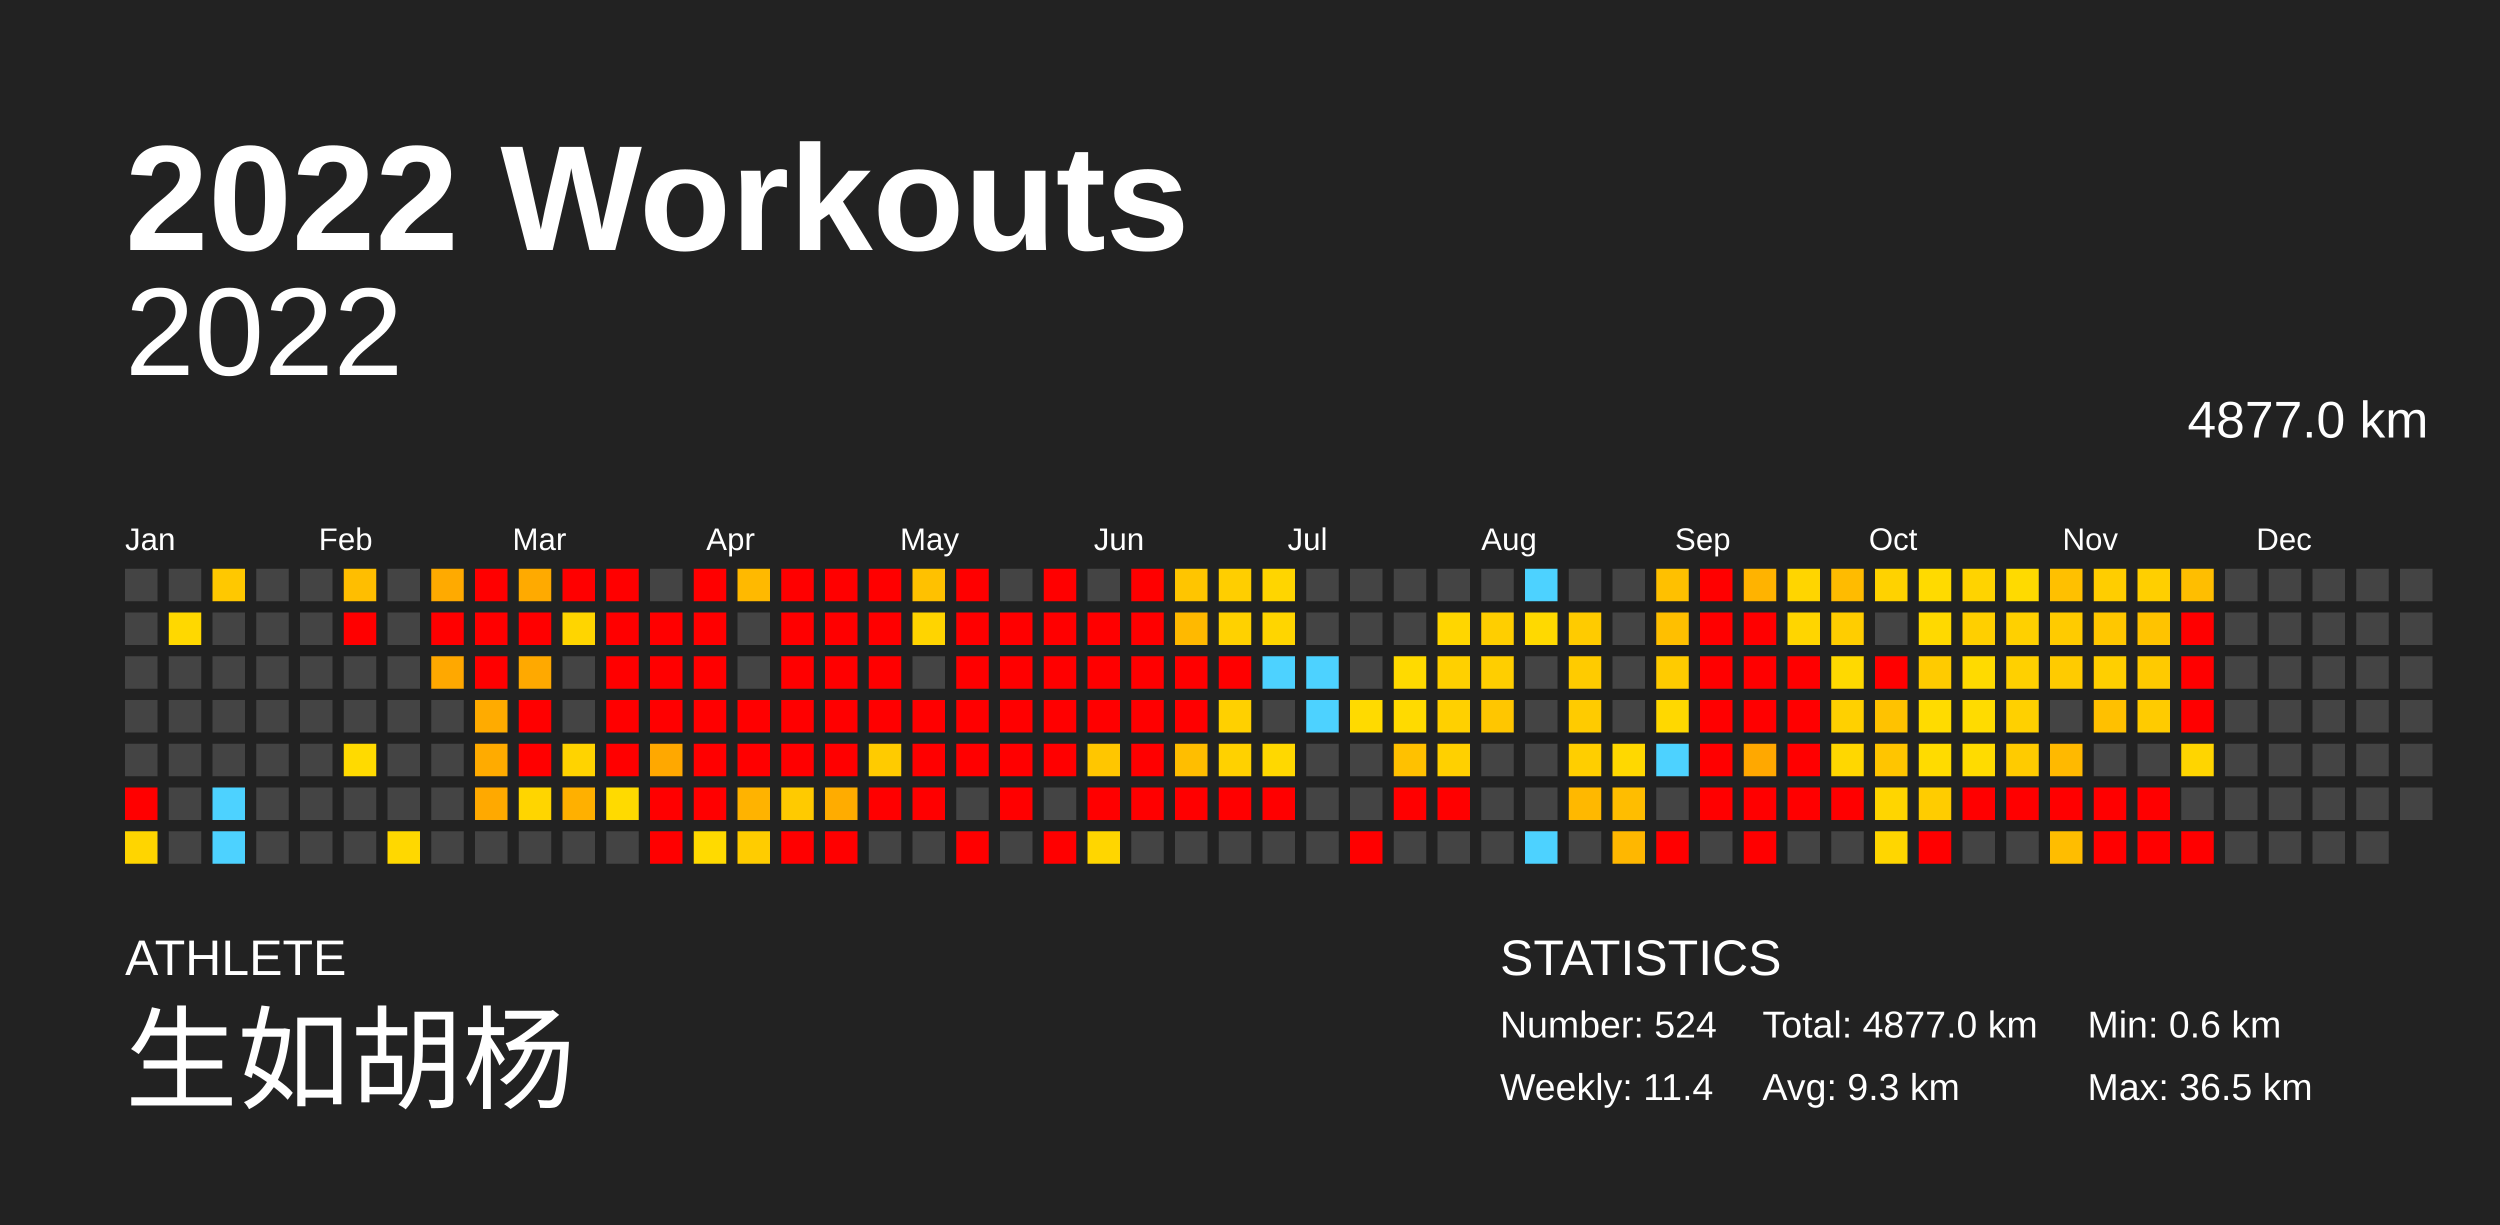
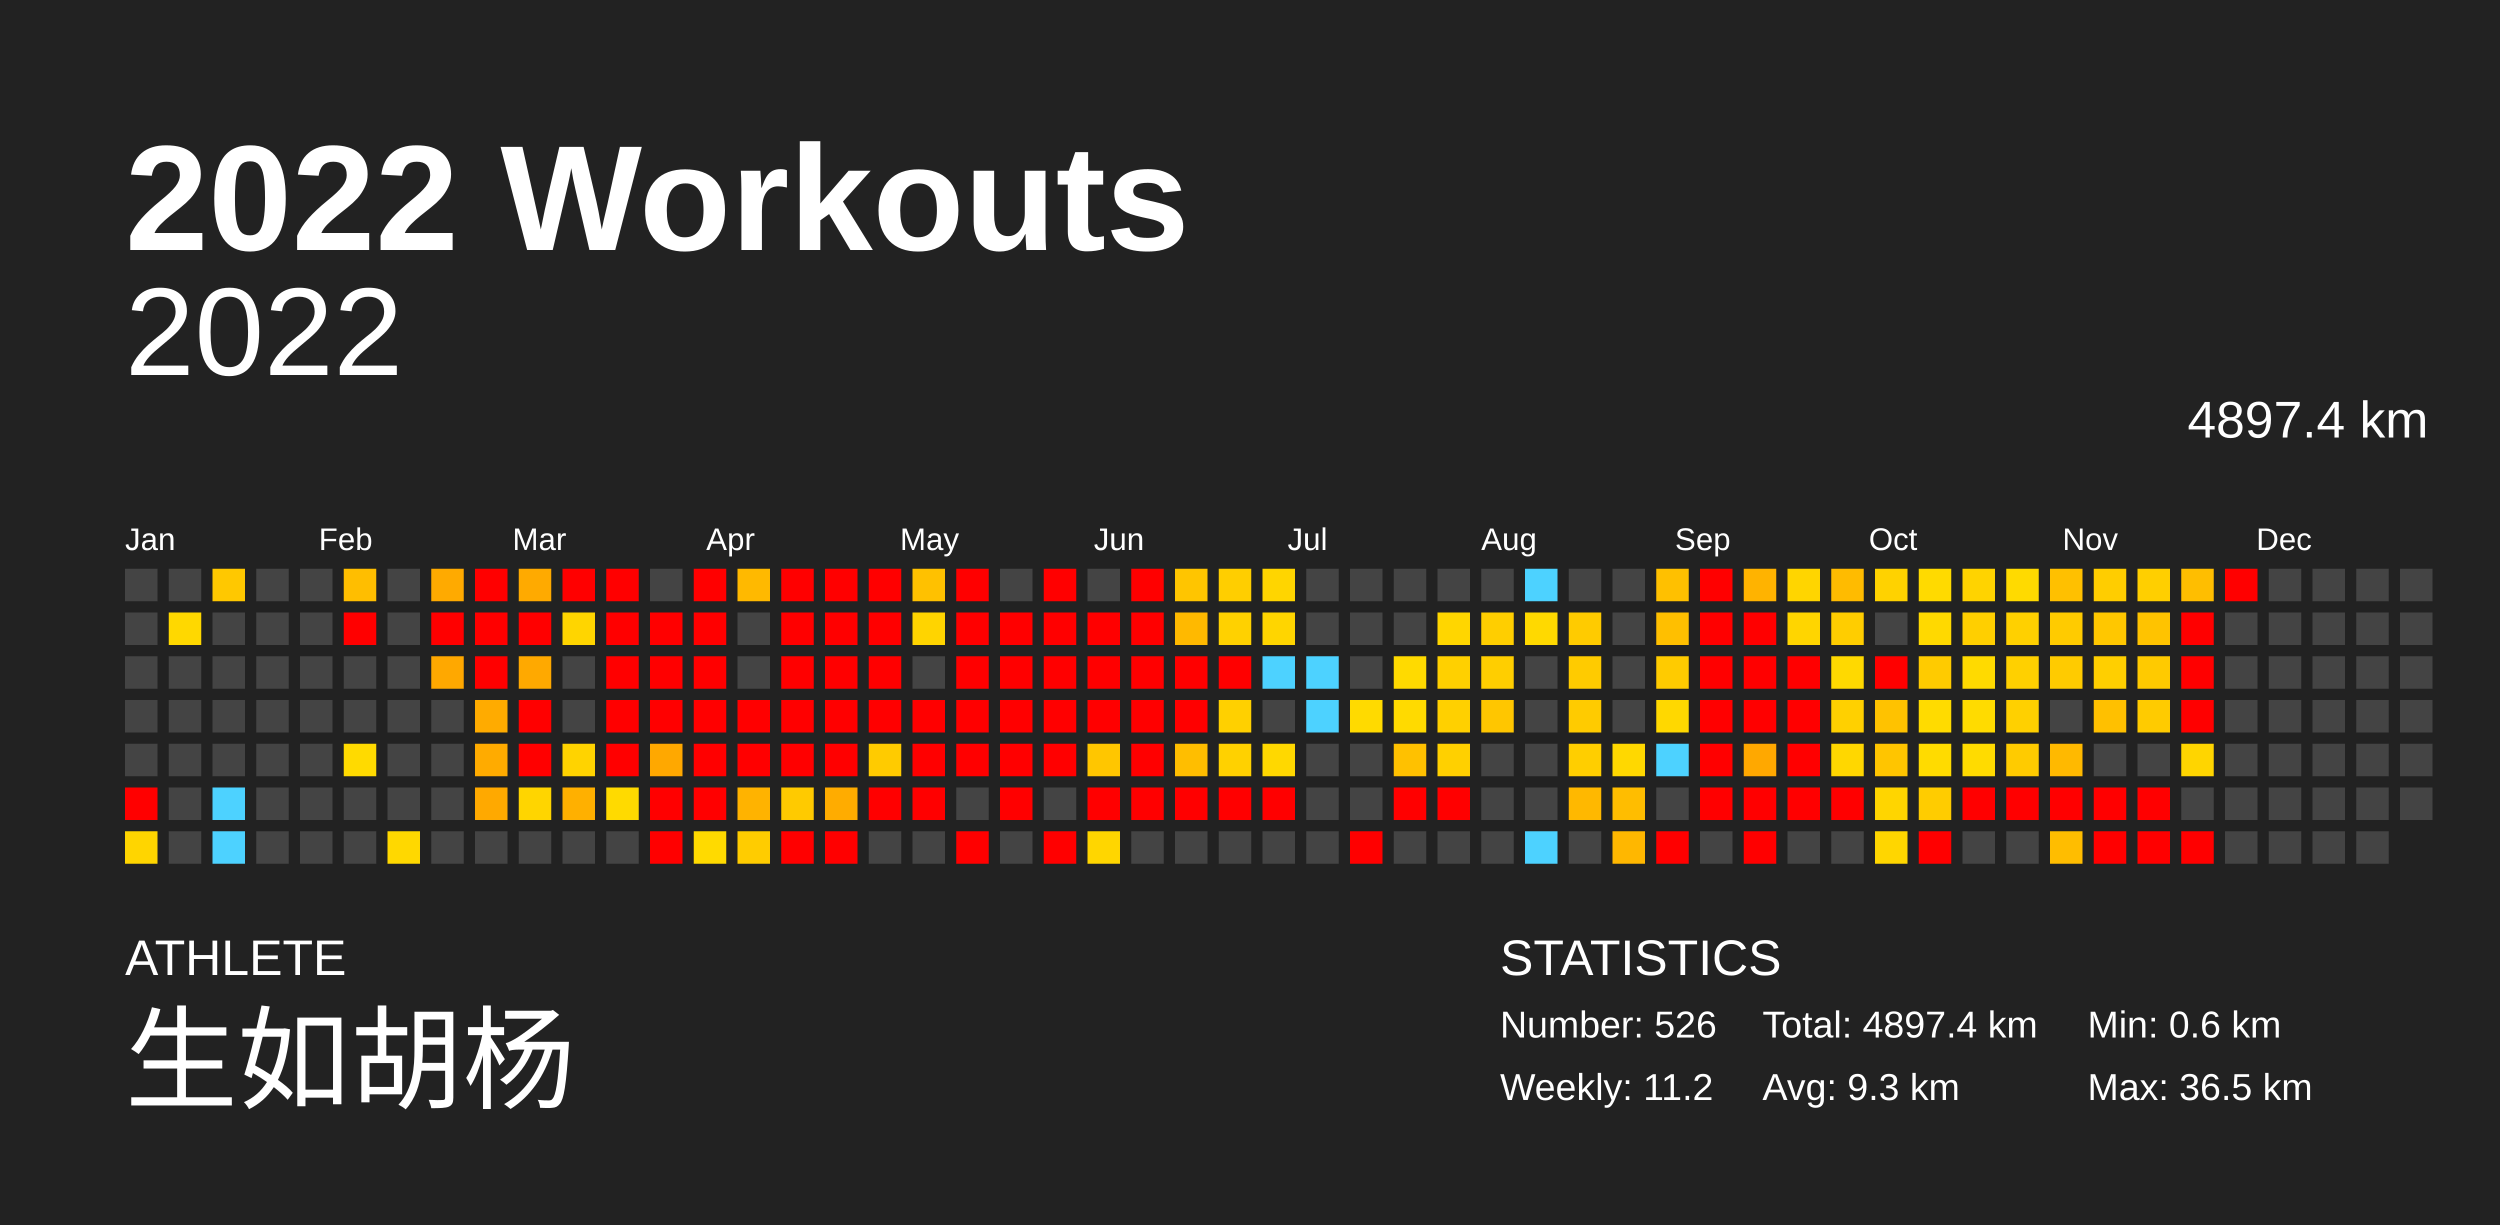
<svg xmlns="http://www.w3.org/2000/svg" baseProfile="full" height="98mm" version="1.1" viewBox="0,0,200,98" width="200mm">
  <defs />
  <rect fill="#222222" height="98" width="200" x="0" y="0" />
  <text fill="#FFFFFF" style="font-size:12px; font-family:Arial; font-weight:bold;" x="10" y="20">2022 Workouts</text>
  <text fill="#FFFFFF" style="font-size:4px; font-family:Arial" x="10" y="78">ATHLETE</text>
  <text fill="#FFFFFF" style="font-size:9px; font-family:Arial" x="10" y="88">生如胡杨</text>
  <text fill="#FFFFFF" style="font-size:4px; font-family:Arial" x="120" y="78">STATISTICS</text>
-   <text fill="#FFFFFF" style="font-size:3px; font-family:Arial" x="120" y="83">Number: 524</text>
-   <text fill="#FFFFFF" style="font-size:3px; font-family:Arial" x="120" y="88">Weekly: 11.4</text>
-   <text fill="#FFFFFF" style="font-size:3px; font-family:Arial" x="141" y="83">Total: 4877.0 km</text>
+   <text fill="#FFFFFF" style="font-size:3px; font-family:Arial" x="120" y="83">Number: 526</text>
+   <text fill="#FFFFFF" style="font-size:3px; font-family:Arial" x="120" y="88">Weekly: 11.2</text>
+   <text fill="#FFFFFF" style="font-size:3px; font-family:Arial" x="141" y="83">Total: 4897.4 km</text>
  <text fill="#FFFFFF" style="font-size:3px; font-family:Arial" x="141" y="88">Avg: 9.3 km</text>
  <text fill="#FFFFFF" style="font-size:3px; font-family:Arial" x="167" y="83">Min: 0.6 km</text>
  <text fill="#FFFFFF" style="font-size:3px; font-family:Arial" x="167" y="88">Max: 36.5 km</text>
  <text alignment-baseline="hanging" fill="#FFFFFF" style="font-size:10.0px; font-family:Arial;" x="10" y="30">2022</text>
-   <text alignment-baseline="hanging" fill="#FFFFFF" style="font-size:4.125px; font-family:Arial;" x="175" y="35">4877.0 km</text>
+   <text alignment-baseline="hanging" fill="#FFFFFF" style="font-size:4.125px; font-family:Arial;" x="175" y="35">4897.4 km</text>
  <text fill="#FFFFFF" style="font-size:2.5px; font-family:Arial" x="10.0" y="44">Jan</text>
  <text fill="#FFFFFF" style="font-size:2.5px; font-family:Arial" x="25.5" y="44">Feb</text>
  <text fill="#FFFFFF" style="font-size:2.5px; font-family:Arial" x="41.0" y="44">Mar</text>
  <text fill="#FFFFFF" style="font-size:2.5px; font-family:Arial" x="56.5" y="44">Apr</text>
  <text fill="#FFFFFF" style="font-size:2.5px; font-family:Arial" x="72.0" y="44">May</text>
  <text fill="#FFFFFF" style="font-size:2.5px; font-family:Arial" x="87.5" y="44">Jun</text>
  <text fill="#FFFFFF" style="font-size:2.5px; font-family:Arial" x="103.0" y="44">Jul</text>
  <text fill="#FFFFFF" style="font-size:2.5px; font-family:Arial" x="118.5" y="44">Aug</text>
  <text fill="#FFFFFF" style="font-size:2.5px; font-family:Arial" x="134.0" y="44">Sep</text>
  <text fill="#FFFFFF" style="font-size:2.5px; font-family:Arial" x="149.5" y="44">Oct</text>
  <text fill="#FFFFFF" style="font-size:2.5px; font-family:Arial" x="165.0" y="44">Nov</text>
  <text fill="#FFFFFF" style="font-size:2.5px; font-family:Arial" x="180.5" y="44">Dec</text>
  <rect fill="#444444" height="2.6" width="2.6" x="10.0" y="45.5" />
  <rect fill="#444444" height="2.6" width="2.6" x="10.0" y="49.0" />
  <rect fill="#444444" height="2.6" width="2.6" x="10.0" y="52.5" />
  <rect fill="#444444" height="2.6" width="2.6" x="10.0" y="56.0" />
  <rect fill="#444444" height="2.6" width="2.6" x="10.0" y="59.5" />
  <rect fill="red" height="2.6" width="2.6" x="10.0" y="63.0" />
  <rect fill="#ffd500" height="2.6" width="2.6" x="10.0" y="66.5" />
  <rect fill="#444444" height="2.6" width="2.6" x="13.5" y="45.5" />
  <rect fill="#ffd800" height="2.6" width="2.6" x="13.5" y="49.0" />
  <rect fill="#444444" height="2.6" width="2.6" x="13.5" y="52.5" />
  <rect fill="#444444" height="2.6" width="2.6" x="13.5" y="56.0" />
  <rect fill="#444444" height="2.6" width="2.6" x="13.5" y="59.5" />
  <rect fill="#444444" height="2.6" width="2.6" x="13.5" y="63.0" />
  <rect fill="#444444" height="2.6" width="2.6" x="13.5" y="66.5" />
  <rect fill="#ffc800" height="2.6" width="2.6" x="17.0" y="45.5" />
  <rect fill="#444444" height="2.6" width="2.6" x="17.0" y="49.0" />
  <rect fill="#444444" height="2.6" width="2.6" x="17.0" y="52.5" />
  <rect fill="#444444" height="2.6" width="2.6" x="17.0" y="56.0" />
  <rect fill="#444444" height="2.6" width="2.6" x="17.0" y="59.5" />
  <rect fill="#4dd2ff" height="2.6" width="2.6" x="17.0" y="63.0" />
  <rect fill="#4dd2ff" height="2.6" width="2.6" x="17.0" y="66.5" />
  <rect fill="#444444" height="2.6" width="2.6" x="20.5" y="45.5" />
  <rect fill="#444444" height="2.6" width="2.6" x="20.5" y="49.0" />
  <rect fill="#444444" height="2.6" width="2.6" x="20.5" y="52.5" />
  <rect fill="#444444" height="2.6" width="2.6" x="20.5" y="56.0" />
  <rect fill="#444444" height="2.6" width="2.6" x="20.5" y="59.5" />
  <rect fill="#444444" height="2.6" width="2.6" x="20.5" y="63.0" />
  <rect fill="#444444" height="2.6" width="2.6" x="20.5" y="66.5" />
  <rect fill="#444444" height="2.6" width="2.6" x="24.0" y="45.5" />
  <rect fill="#444444" height="2.6" width="2.6" x="24.0" y="49.0" />
  <rect fill="#444444" height="2.6" width="2.6" x="24.0" y="52.5" />
  <rect fill="#444444" height="2.6" width="2.6" x="24.0" y="56.0" />
  <rect fill="#444444" height="2.6" width="2.6" x="24.0" y="59.5" />
  <rect fill="#444444" height="2.6" width="2.6" x="24.0" y="63.0" />
  <rect fill="#444444" height="2.6" width="2.6" x="24.0" y="66.5" />
  <rect fill="#ffbe00" height="2.6" width="2.6" x="27.5" y="45.5" />
  <rect fill="red" height="2.6" width="2.6" x="27.5" y="49.0" />
  <rect fill="#444444" height="2.6" width="2.6" x="27.5" y="52.5" />
  <rect fill="#444444" height="2.6" width="2.6" x="27.5" y="56.0" />
  <rect fill="#ffda00" height="2.6" width="2.6" x="27.5" y="59.5" />
  <rect fill="#444444" height="2.6" width="2.6" x="27.5" y="63.0" />
  <rect fill="#444444" height="2.6" width="2.6" x="27.5" y="66.5" />
  <rect fill="#444444" height="2.6" width="2.6" x="31.0" y="45.5" />
  <rect fill="#444444" height="2.6" width="2.6" x="31.0" y="49.0" />
  <rect fill="#444444" height="2.6" width="2.6" x="31.0" y="52.5" />
  <rect fill="#444444" height="2.6" width="2.6" x="31.0" y="56.0" />
  <rect fill="#444444" height="2.6" width="2.6" x="31.0" y="59.5" />
  <rect fill="#444444" height="2.6" width="2.6" x="31.0" y="63.0" />
  <rect fill="#ffd800" height="2.6" width="2.6" x="31.0" y="66.5" />
  <rect fill="#ffaa00" height="2.6" width="2.6" x="34.5" y="45.5" />
  <rect fill="red" height="2.6" width="2.6" x="34.5" y="49.0" />
  <rect fill="#ffa800" height="2.6" width="2.6" x="34.5" y="52.5" />
  <rect fill="#444444" height="2.6" width="2.6" x="34.5" y="56.0" />
  <rect fill="#444444" height="2.6" width="2.6" x="34.5" y="59.5" />
  <rect fill="#444444" height="2.6" width="2.6" x="34.5" y="63.0" />
  <rect fill="#444444" height="2.6" width="2.6" x="34.5" y="66.5" />
  <rect fill="red" height="2.6" width="2.6" x="38.0" y="45.5" />
  <rect fill="red" height="2.6" width="2.6" x="38.0" y="49.0" />
  <rect fill="red" height="2.6" width="2.6" x="38.0" y="52.5" />
  <rect fill="#ffab00" height="2.6" width="2.6" x="38.0" y="56.0" />
  <rect fill="#ffab00" height="2.6" width="2.6" x="38.0" y="59.5" />
  <rect fill="#ffa900" height="2.6" width="2.6" x="38.0" y="63.0" />
  <rect fill="#444444" height="2.6" width="2.6" x="38.0" y="66.5" />
  <rect fill="#ffaa00" height="2.6" width="2.6" x="41.5" y="45.5" />
  <rect fill="red" height="2.6" width="2.6" x="41.5" y="49.0" />
  <rect fill="#ffa900" height="2.6" width="2.6" x="41.5" y="52.5" />
  <rect fill="red" height="2.6" width="2.6" x="41.5" y="56.0" />
  <rect fill="red" height="2.6" width="2.6" x="41.5" y="59.5" />
  <rect fill="#ffd500" height="2.6" width="2.6" x="41.5" y="63.0" />
  <rect fill="#444444" height="2.6" width="2.6" x="41.5" y="66.5" />
  <rect fill="red" height="2.6" width="2.6" x="45.0" y="45.5" />
  <rect fill="#ffd500" height="2.6" width="2.6" x="45.0" y="49.0" />
  <rect fill="#444444" height="2.6" width="2.6" x="45.0" y="52.5" />
  <rect fill="#444444" height="2.6" width="2.6" x="45.0" y="56.0" />
  <rect fill="#ffd300" height="2.6" width="2.6" x="45.0" y="59.5" />
  <rect fill="#ffb000" height="2.6" width="2.6" x="45.0" y="63.0" />
  <rect fill="#444444" height="2.6" width="2.6" x="45.0" y="66.5" />
  <rect fill="red" height="2.6" width="2.6" x="48.5" y="45.5" />
  <rect fill="red" height="2.6" width="2.6" x="48.5" y="49.0" />
  <rect fill="red" height="2.6" width="2.6" x="48.5" y="52.5" />
  <rect fill="red" height="2.6" width="2.6" x="48.5" y="56.0" />
  <rect fill="red" height="2.6" width="2.6" x="48.5" y="59.5" />
  <rect fill="#ffda00" height="2.6" width="2.6" x="48.5" y="63.0" />
  <rect fill="#444444" height="2.6" width="2.6" x="48.5" y="66.5" />
  <rect fill="#444444" height="2.6" width="2.6" x="52.0" y="45.5" />
  <rect fill="red" height="2.6" width="2.6" x="52.0" y="49.0" />
  <rect fill="red" height="2.6" width="2.6" x="52.0" y="52.5" />
  <rect fill="red" height="2.6" width="2.6" x="52.0" y="56.0" />
  <rect fill="#ffa800" height="2.6" width="2.6" x="52.0" y="59.5" />
  <rect fill="red" height="2.6" width="2.6" x="52.0" y="63.0" />
  <rect fill="red" height="2.6" width="2.6" x="52.0" y="66.5" />
  <rect fill="red" height="2.6" width="2.6" x="55.5" y="45.5" />
  <rect fill="red" height="2.6" width="2.6" x="55.5" y="49.0" />
  <rect fill="red" height="2.6" width="2.6" x="55.5" y="52.5" />
  <rect fill="red" height="2.6" width="2.6" x="55.5" y="56.0" />
  <rect fill="red" height="2.6" width="2.6" x="55.5" y="59.5" />
  <rect fill="red" height="2.6" width="2.6" x="55.5" y="63.0" />
  <rect fill="#ffda00" height="2.6" width="2.6" x="55.5" y="66.5" />
  <rect fill="#ffb900" height="2.6" width="2.6" x="59.0" y="45.5" />
  <rect fill="#444444" height="2.6" width="2.6" x="59.0" y="49.0" />
  <rect fill="#444444" height="2.6" width="2.6" x="59.0" y="52.5" />
  <rect fill="red" height="2.6" width="2.6" x="59.0" y="56.0" />
  <rect fill="red" height="2.6" width="2.6" x="59.0" y="59.5" />
  <rect fill="#ffb300" height="2.6" width="2.6" x="59.0" y="63.0" />
  <rect fill="#ffcc00" height="2.6" width="2.6" x="59.0" y="66.5" />
  <rect fill="red" height="2.6" width="2.6" x="62.5" y="45.5" />
  <rect fill="red" height="2.6" width="2.6" x="62.5" y="49.0" />
  <rect fill="red" height="2.6" width="2.6" x="62.5" y="52.5" />
  <rect fill="red" height="2.6" width="2.6" x="62.5" y="56.0" />
  <rect fill="red" height="2.6" width="2.6" x="62.5" y="59.5" />
  <rect fill="#ffca00" height="2.6" width="2.6" x="62.5" y="63.0" />
  <rect fill="red" height="2.6" width="2.6" x="62.5" y="66.5" />
  <rect fill="red" height="2.6" width="2.6" x="66.0" y="45.5" />
  <rect fill="red" height="2.6" width="2.6" x="66.0" y="49.0" />
  <rect fill="red" height="2.6" width="2.6" x="66.0" y="52.5" />
  <rect fill="red" height="2.6" width="2.6" x="66.0" y="56.0" />
  <rect fill="red" height="2.6" width="2.6" x="66.0" y="59.5" />
  <rect fill="#ffac00" height="2.6" width="2.6" x="66.0" y="63.0" />
  <rect fill="red" height="2.6" width="2.6" x="66.0" y="66.5" />
  <rect fill="red" height="2.6" width="2.6" x="69.5" y="45.5" />
  <rect fill="red" height="2.6" width="2.6" x="69.5" y="49.0" />
  <rect fill="red" height="2.6" width="2.6" x="69.5" y="52.5" />
  <rect fill="red" height="2.6" width="2.6" x="69.5" y="56.0" />
  <rect fill="#ffcb00" height="2.6" width="2.6" x="69.5" y="59.5" />
  <rect fill="red" height="2.6" width="2.6" x="69.5" y="63.0" />
  <rect fill="#444444" height="2.6" width="2.6" x="69.5" y="66.5" />
  <rect fill="#ffc100" height="2.6" width="2.6" x="73.0" y="45.5" />
  <rect fill="#ffd400" height="2.6" width="2.6" x="73.0" y="49.0" />
  <rect fill="#444444" height="2.6" width="2.6" x="73.0" y="52.5" />
  <rect fill="red" height="2.6" width="2.6" x="73.0" y="56.0" />
  <rect fill="red" height="2.6" width="2.6" x="73.0" y="59.5" />
  <rect fill="red" height="2.6" width="2.6" x="73.0" y="63.0" />
  <rect fill="#444444" height="2.6" width="2.6" x="73.0" y="66.5" />
  <rect fill="red" height="2.6" width="2.6" x="76.5" y="45.5" />
  <rect fill="red" height="2.6" width="2.6" x="76.5" y="49.0" />
  <rect fill="red" height="2.6" width="2.6" x="76.5" y="52.5" />
  <rect fill="red" height="2.6" width="2.6" x="76.5" y="56.0" />
  <rect fill="red" height="2.6" width="2.6" x="76.5" y="59.5" />
  <rect fill="#444444" height="2.6" width="2.6" x="76.5" y="63.0" />
  <rect fill="red" height="2.6" width="2.6" x="76.5" y="66.5" />
  <rect fill="#444444" height="2.6" width="2.6" x="80.0" y="45.5" />
  <rect fill="red" height="2.6" width="2.6" x="80.0" y="49.0" />
  <rect fill="red" height="2.6" width="2.6" x="80.0" y="52.5" />
  <rect fill="red" height="2.6" width="2.6" x="80.0" y="56.0" />
  <rect fill="red" height="2.6" width="2.6" x="80.0" y="59.5" />
  <rect fill="red" height="2.6" width="2.6" x="80.0" y="63.0" />
  <rect fill="#444444" height="2.6" width="2.6" x="80.0" y="66.5" />
  <rect fill="red" height="2.6" width="2.6" x="83.5" y="45.5" />
  <rect fill="red" height="2.6" width="2.6" x="83.5" y="49.0" />
  <rect fill="red" height="2.6" width="2.6" x="83.5" y="52.5" />
  <rect fill="red" height="2.6" width="2.6" x="83.5" y="56.0" />
  <rect fill="red" height="2.6" width="2.6" x="83.5" y="59.5" />
  <rect fill="#444444" height="2.6" width="2.6" x="83.5" y="63.0" />
  <rect fill="red" height="2.6" width="2.6" x="83.5" y="66.5" />
  <rect fill="#444444" height="2.6" width="2.6" x="87.0" y="45.5" />
  <rect fill="red" height="2.6" width="2.6" x="87.0" y="49.0" />
  <rect fill="red" height="2.6" width="2.6" x="87.0" y="52.5" />
  <rect fill="red" height="2.6" width="2.6" x="87.0" y="56.0" />
  <rect fill="#ffc600" height="2.6" width="2.6" x="87.0" y="59.5" />
  <rect fill="red" height="2.6" width="2.6" x="87.0" y="63.0" />
  <rect fill="#ffd600" height="2.6" width="2.6" x="87.0" y="66.5" />
  <rect fill="red" height="2.6" width="2.6" x="90.5" y="45.5" />
  <rect fill="red" height="2.6" width="2.6" x="90.5" y="49.0" />
  <rect fill="red" height="2.6" width="2.6" x="90.5" y="52.5" />
  <rect fill="red" height="2.6" width="2.6" x="90.5" y="56.0" />
  <rect fill="red" height="2.6" width="2.6" x="90.5" y="59.5" />
  <rect fill="red" height="2.6" width="2.6" x="90.5" y="63.0" />
  <rect fill="#444444" height="2.6" width="2.6" x="90.5" y="66.5" />
  <rect fill="#ffc500" height="2.6" width="2.6" x="94.0" y="45.5" />
  <rect fill="#ffb900" height="2.6" width="2.6" x="94.0" y="49.0" />
  <rect fill="red" height="2.6" width="2.6" x="94.0" y="52.5" />
  <rect fill="red" height="2.6" width="2.6" x="94.0" y="56.0" />
  <rect fill="#ffbe00" height="2.6" width="2.6" x="94.0" y="59.5" />
  <rect fill="red" height="2.6" width="2.6" x="94.0" y="63.0" />
  <rect fill="#444444" height="2.6" width="2.6" x="94.0" y="66.5" />
  <rect fill="#ffce00" height="2.6" width="2.6" x="97.5" y="45.5" />
  <rect fill="#ffd100" height="2.6" width="2.6" x="97.5" y="49.0" />
  <rect fill="red" height="2.6" width="2.6" x="97.5" y="52.5" />
  <rect fill="#ffd000" height="2.6" width="2.6" x="97.5" y="56.0" />
  <rect fill="#ffd100" height="2.6" width="2.6" x="97.5" y="59.5" />
  <rect fill="red" height="2.6" width="2.6" x="97.5" y="63.0" />
  <rect fill="#444444" height="2.6" width="2.6" x="97.5" y="66.5" />
  <rect fill="#ffd500" height="2.6" width="2.6" x="101.0" y="45.5" />
  <rect fill="#ffd500" height="2.6" width="2.6" x="101.0" y="49.0" />
  <rect fill="#4dd2ff" height="2.6" width="2.6" x="101.0" y="52.5" />
  <rect fill="#444444" height="2.6" width="2.6" x="101.0" y="56.0" />
  <rect fill="#ffd800" height="2.6" width="2.6" x="101.0" y="59.5" />
  <rect fill="red" height="2.6" width="2.6" x="101.0" y="63.0" />
  <rect fill="#444444" height="2.6" width="2.6" x="101.0" y="66.5" />
  <rect fill="#444444" height="2.6" width="2.6" x="104.5" y="45.5" />
  <rect fill="#444444" height="2.6" width="2.6" x="104.5" y="49.0" />
  <rect fill="#4dd2ff" height="2.6" width="2.6" x="104.5" y="52.5" />
  <rect fill="#4dd2ff" height="2.6" width="2.6" x="104.5" y="56.0" />
  <rect fill="#444444" height="2.6" width="2.6" x="104.5" y="59.5" />
  <rect fill="#444444" height="2.6" width="2.6" x="104.5" y="63.0" />
  <rect fill="#444444" height="2.6" width="2.6" x="104.5" y="66.5" />
  <rect fill="#444444" height="2.6" width="2.6" x="108.0" y="45.5" />
  <rect fill="#444444" height="2.6" width="2.6" x="108.0" y="49.0" />
  <rect fill="#444444" height="2.6" width="2.6" x="108.0" y="52.5" />
  <rect fill="#ffda00" height="2.6" width="2.6" x="108.0" y="56.0" />
  <rect fill="#444444" height="2.6" width="2.6" x="108.0" y="59.5" />
  <rect fill="#444444" height="2.6" width="2.6" x="108.0" y="63.0" />
  <rect fill="red" height="2.6" width="2.6" x="108.0" y="66.5" />
  <rect fill="#444444" height="2.6" width="2.6" x="111.5" y="45.5" />
  <rect fill="#444444" height="2.6" width="2.6" x="111.5" y="49.0" />
  <rect fill="#ffda00" height="2.6" width="2.6" x="111.5" y="52.5" />
  <rect fill="#ffda00" height="2.6" width="2.6" x="111.5" y="56.0" />
  <rect fill="#ffc100" height="2.6" width="2.6" x="111.5" y="59.5" />
  <rect fill="red" height="2.6" width="2.6" x="111.5" y="63.0" />
  <rect fill="#444444" height="2.6" width="2.6" x="111.5" y="66.5" />
  <rect fill="#444444" height="2.6" width="2.6" x="115.0" y="45.5" />
  <rect fill="#ffd600" height="2.6" width="2.6" x="115.0" y="49.0" />
  <rect fill="#ffd000" height="2.6" width="2.6" x="115.0" y="52.5" />
  <rect fill="#ffd000" height="2.6" width="2.6" x="115.0" y="56.0" />
  <rect fill="#ffd000" height="2.6" width="2.6" x="115.0" y="59.5" />
  <rect fill="red" height="2.6" width="2.6" x="115.0" y="63.0" />
  <rect fill="#444444" height="2.6" width="2.6" x="115.0" y="66.5" />
  <rect fill="#444444" height="2.6" width="2.6" x="118.5" y="45.5" />
  <rect fill="#ffce00" height="2.6" width="2.6" x="118.5" y="49.0" />
  <rect fill="#ffce00" height="2.6" width="2.6" x="118.5" y="52.5" />
  <rect fill="#ffc600" height="2.6" width="2.6" x="118.5" y="56.0" />
  <rect fill="#444444" height="2.6" width="2.6" x="118.5" y="59.5" />
  <rect fill="#444444" height="2.6" width="2.6" x="118.5" y="63.0" />
  <rect fill="#444444" height="2.6" width="2.6" x="118.5" y="66.5" />
  <rect fill="#4dd2ff" height="2.6" width="2.6" x="122.0" y="45.5" />
  <rect fill="#ffd900" height="2.6" width="2.6" x="122.0" y="49.0" />
  <rect fill="#444444" height="2.6" width="2.6" x="122.0" y="52.5" />
  <rect fill="#444444" height="2.6" width="2.6" x="122.0" y="56.0" />
  <rect fill="#444444" height="2.6" width="2.6" x="122.0" y="59.5" />
  <rect fill="#444444" height="2.6" width="2.6" x="122.0" y="63.0" />
  <rect fill="#4dd2ff" height="2.6" width="2.6" x="122.0" y="66.5" />
  <rect fill="#444444" height="2.6" width="2.6" x="125.5" y="45.5" />
  <rect fill="#ffcb00" height="2.6" width="2.6" x="125.5" y="49.0" />
  <rect fill="#ffcb00" height="2.6" width="2.6" x="125.5" y="52.5" />
  <rect fill="#ffcb00" height="2.6" width="2.6" x="125.5" y="56.0" />
  <rect fill="#ffce00" height="2.6" width="2.6" x="125.5" y="59.5" />
  <rect fill="#ffb800" height="2.6" width="2.6" x="125.5" y="63.0" />
  <rect fill="#444444" height="2.6" width="2.6" x="125.5" y="66.5" />
  <rect fill="#444444" height="2.6" width="2.6" x="129.0" y="45.5" />
  <rect fill="#444444" height="2.6" width="2.6" x="129.0" y="49.0" />
  <rect fill="#444444" height="2.6" width="2.6" x="129.0" y="52.5" />
  <rect fill="#444444" height="2.6" width="2.6" x="129.0" y="56.0" />
  <rect fill="#ffd800" height="2.6" width="2.6" x="129.0" y="59.5" />
  <rect fill="#ffbd00" height="2.6" width="2.6" x="129.0" y="63.0" />
  <rect fill="#ffb700" height="2.6" width="2.6" x="129.0" y="66.5" />
  <rect fill="#ffc000" height="2.6" width="2.6" x="132.5" y="45.5" />
  <rect fill="#ffbf00" height="2.6" width="2.6" x="132.5" y="49.0" />
  <rect fill="#ffcb00" height="2.6" width="2.6" x="132.5" y="52.5" />
  <rect fill="#ffd800" height="2.6" width="2.6" x="132.5" y="56.0" />
  <rect fill="#4dd2ff" height="2.6" width="2.6" x="132.5" y="59.5" />
  <rect fill="#444444" height="2.6" width="2.6" x="132.5" y="63.0" />
  <rect fill="red" height="2.6" width="2.6" x="132.5" y="66.5" />
  <rect fill="red" height="2.6" width="2.6" x="136.0" y="45.5" />
  <rect fill="red" height="2.6" width="2.6" x="136.0" y="49.0" />
  <rect fill="red" height="2.6" width="2.6" x="136.0" y="52.5" />
  <rect fill="red" height="2.6" width="2.6" x="136.0" y="56.0" />
  <rect fill="red" height="2.6" width="2.6" x="136.0" y="59.5" />
  <rect fill="red" height="2.6" width="2.6" x="136.0" y="63.0" />
  <rect fill="#444444" height="2.6" width="2.6" x="136.0" y="66.5" />
  <rect fill="#ffb300" height="2.6" width="2.6" x="139.5" y="45.5" />
  <rect fill="red" height="2.6" width="2.6" x="139.5" y="49.0" />
  <rect fill="red" height="2.6" width="2.6" x="139.5" y="52.5" />
  <rect fill="red" height="2.6" width="2.6" x="139.5" y="56.0" />
  <rect fill="#ffa800" height="2.6" width="2.6" x="139.5" y="59.5" />
  <rect fill="red" height="2.6" width="2.6" x="139.5" y="63.0" />
  <rect fill="red" height="2.6" width="2.6" x="139.5" y="66.5" />
  <rect fill="#ffd500" height="2.6" width="2.6" x="143.0" y="45.5" />
  <rect fill="#ffd500" height="2.6" width="2.6" x="143.0" y="49.0" />
  <rect fill="red" height="2.6" width="2.6" x="143.0" y="52.5" />
  <rect fill="red" height="2.6" width="2.6" x="143.0" y="56.0" />
  <rect fill="red" height="2.6" width="2.6" x="143.0" y="59.5" />
  <rect fill="red" height="2.6" width="2.6" x="143.0" y="63.0" />
  <rect fill="#444444" height="2.6" width="2.6" x="143.0" y="66.5" />
  <rect fill="#ffbb00" height="2.6" width="2.6" x="146.5" y="45.5" />
  <rect fill="#ffcd00" height="2.6" width="2.6" x="146.5" y="49.0" />
  <rect fill="#ffd900" height="2.6" width="2.6" x="146.5" y="52.5" />
  <rect fill="#ffd000" height="2.6" width="2.6" x="146.5" y="56.0" />
  <rect fill="#ffd700" height="2.6" width="2.6" x="146.5" y="59.5" />
  <rect fill="red" height="2.6" width="2.6" x="146.5" y="63.0" />
  <rect fill="#444444" height="2.6" width="2.6" x="146.5" y="66.5" />
  <rect fill="#ffd200" height="2.6" width="2.6" x="150.0" y="45.5" />
  <rect fill="#444444" height="2.6" width="2.6" x="150.0" y="49.0" />
  <rect fill="red" height="2.6" width="2.6" x="150.0" y="52.5" />
  <rect fill="#ffc200" height="2.6" width="2.6" x="150.0" y="56.0" />
  <rect fill="#ffc500" height="2.6" width="2.6" x="150.0" y="59.5" />
  <rect fill="#ffd500" height="2.6" width="2.6" x="150.0" y="63.0" />
  <rect fill="#ffd600" height="2.6" width="2.6" x="150.0" y="66.5" />
  <rect fill="#ffda00" height="2.6" width="2.6" x="153.5" y="45.5" />
  <rect fill="#ffd900" height="2.6" width="2.6" x="153.5" y="49.0" />
  <rect fill="#ffcb00" height="2.6" width="2.6" x="153.5" y="52.5" />
  <rect fill="#ffdb00" height="2.6" width="2.6" x="153.5" y="56.0" />
  <rect fill="#ffdb00" height="2.6" width="2.6" x="153.5" y="59.5" />
  <rect fill="#ffcc00" height="2.6" width="2.6" x="153.5" y="63.0" />
  <rect fill="red" height="2.6" width="2.6" x="153.5" y="66.5" />
  <rect fill="#ffd300" height="2.6" width="2.6" x="157.0" y="45.5" />
  <rect fill="#ffcf00" height="2.6" width="2.6" x="157.0" y="49.0" />
  <rect fill="#ffda00" height="2.6" width="2.6" x="157.0" y="52.5" />
  <rect fill="#ffdb00" height="2.6" width="2.6" x="157.0" y="56.0" />
  <rect fill="#ffdb00" height="2.6" width="2.6" x="157.0" y="59.5" />
  <rect fill="red" height="2.6" width="2.6" x="157.0" y="63.0" />
  <rect fill="#444444" height="2.6" width="2.6" x="157.0" y="66.5" />
  <rect fill="#ffda00" height="2.6" width="2.6" x="160.5" y="45.5" />
  <rect fill="#ffd000" height="2.6" width="2.6" x="160.5" y="49.0" />
  <rect fill="#ffd000" height="2.6" width="2.6" x="160.5" y="52.5" />
  <rect fill="#ffd000" height="2.6" width="2.6" x="160.5" y="56.0" />
  <rect fill="#ffcb00" height="2.6" width="2.6" x="160.5" y="59.5" />
  <rect fill="red" height="2.6" width="2.6" x="160.5" y="63.0" />
  <rect fill="#444444" height="2.6" width="2.6" x="160.5" y="66.5" />
  <rect fill="#ffc000" height="2.6" width="2.6" x="164.0" y="45.5" />
  <rect fill="#ffcb00" height="2.6" width="2.6" x="164.0" y="49.0" />
  <rect fill="#ffcb00" height="2.6" width="2.6" x="164.0" y="52.5" />
  <rect fill="#444444" height="2.6" width="2.6" x="164.0" y="56.0" />
  <rect fill="#ffb900" height="2.6" width="2.6" x="164.0" y="59.5" />
  <rect fill="red" height="2.6" width="2.6" x="164.0" y="63.0" />
  <rect fill="#ffbd00" height="2.6" width="2.6" x="164.0" y="66.5" />
  <rect fill="#ffcd00" height="2.6" width="2.6" x="167.5" y="45.5" />
  <rect fill="#ffc700" height="2.6" width="2.6" x="167.5" y="49.0" />
  <rect fill="#ffcf00" height="2.6" width="2.6" x="167.5" y="52.5" />
  <rect fill="#ffc000" height="2.6" width="2.6" x="167.5" y="56.0" />
  <rect fill="#444444" height="2.6" width="2.6" x="167.5" y="59.5" />
  <rect fill="red" height="2.6" width="2.6" x="167.5" y="63.0" />
  <rect fill="red" height="2.6" width="2.6" x="167.5" y="66.5" />
  <rect fill="#ffcf00" height="2.6" width="2.6" x="171.0" y="45.5" />
  <rect fill="#ffc300" height="2.6" width="2.6" x="171.0" y="49.0" />
  <rect fill="#ffca00" height="2.6" width="2.6" x="171.0" y="52.5" />
  <rect fill="#ffcb00" height="2.6" width="2.6" x="171.0" y="56.0" />
  <rect fill="#444444" height="2.6" width="2.6" x="171.0" y="59.5" />
  <rect fill="red" height="2.6" width="2.6" x="171.0" y="63.0" />
  <rect fill="red" height="2.6" width="2.6" x="171.0" y="66.5" />
  <rect fill="#ffbe00" height="2.6" width="2.6" x="174.5" y="45.5" />
  <rect fill="red" height="2.6" width="2.6" x="174.5" y="49.0" />
  <rect fill="red" height="2.6" width="2.6" x="174.5" y="52.5" />
  <rect fill="red" height="2.6" width="2.6" x="174.5" y="56.0" />
  <rect fill="#ffd500" height="2.6" width="2.6" x="174.5" y="59.5" />
  <rect fill="#444444" height="2.6" width="2.6" x="174.5" y="63.0" />
  <rect fill="red" height="2.6" width="2.6" x="174.5" y="66.5" />
-   <rect fill="#444444" height="2.6" width="2.6" x="178.0" y="45.5" />
+   <rect fill="red" height="2.6" width="2.6" x="178.0" y="45.5" />
  <rect fill="#444444" height="2.6" width="2.6" x="178.0" y="49.0" />
  <rect fill="#444444" height="2.6" width="2.6" x="178.0" y="52.5" />
  <rect fill="#444444" height="2.6" width="2.6" x="178.0" y="56.0" />
  <rect fill="#444444" height="2.6" width="2.6" x="178.0" y="59.5" />
  <rect fill="#444444" height="2.6" width="2.6" x="178.0" y="63.0" />
  <rect fill="#444444" height="2.6" width="2.6" x="178.0" y="66.5" />
  <rect fill="#444444" height="2.6" width="2.6" x="181.5" y="45.5" />
  <rect fill="#444444" height="2.6" width="2.6" x="181.5" y="49.0" />
  <rect fill="#444444" height="2.6" width="2.6" x="181.5" y="52.5" />
  <rect fill="#444444" height="2.6" width="2.6" x="181.5" y="56.0" />
  <rect fill="#444444" height="2.6" width="2.6" x="181.5" y="59.5" />
  <rect fill="#444444" height="2.6" width="2.6" x="181.5" y="63.0" />
  <rect fill="#444444" height="2.6" width="2.6" x="181.5" y="66.5" />
  <rect fill="#444444" height="2.6" width="2.6" x="185.0" y="45.5" />
  <rect fill="#444444" height="2.6" width="2.6" x="185.0" y="49.0" />
  <rect fill="#444444" height="2.6" width="2.6" x="185.0" y="52.5" />
  <rect fill="#444444" height="2.6" width="2.6" x="185.0" y="56.0" />
  <rect fill="#444444" height="2.6" width="2.6" x="185.0" y="59.5" />
  <rect fill="#444444" height="2.6" width="2.6" x="185.0" y="63.0" />
  <rect fill="#444444" height="2.6" width="2.6" x="185.0" y="66.5" />
  <rect fill="#444444" height="2.6" width="2.6" x="188.5" y="45.5" />
  <rect fill="#444444" height="2.6" width="2.6" x="188.5" y="49.0" />
  <rect fill="#444444" height="2.6" width="2.6" x="188.5" y="52.5" />
  <rect fill="#444444" height="2.6" width="2.6" x="188.5" y="56.0" />
  <rect fill="#444444" height="2.6" width="2.6" x="188.5" y="59.5" />
  <rect fill="#444444" height="2.6" width="2.6" x="188.5" y="63.0" />
  <rect fill="#444444" height="2.6" width="2.6" x="188.5" y="66.5" />
  <rect fill="#444444" height="2.6" width="2.6" x="192.0" y="45.5" />
  <rect fill="#444444" height="2.6" width="2.6" x="192.0" y="49.0" />
  <rect fill="#444444" height="2.6" width="2.6" x="192.0" y="52.5" />
  <rect fill="#444444" height="2.6" width="2.6" x="192.0" y="56.0" />
  <rect fill="#444444" height="2.6" width="2.6" x="192.0" y="59.5" />
  <rect fill="#444444" height="2.6" width="2.6" x="192.0" y="63.0" />
</svg>
